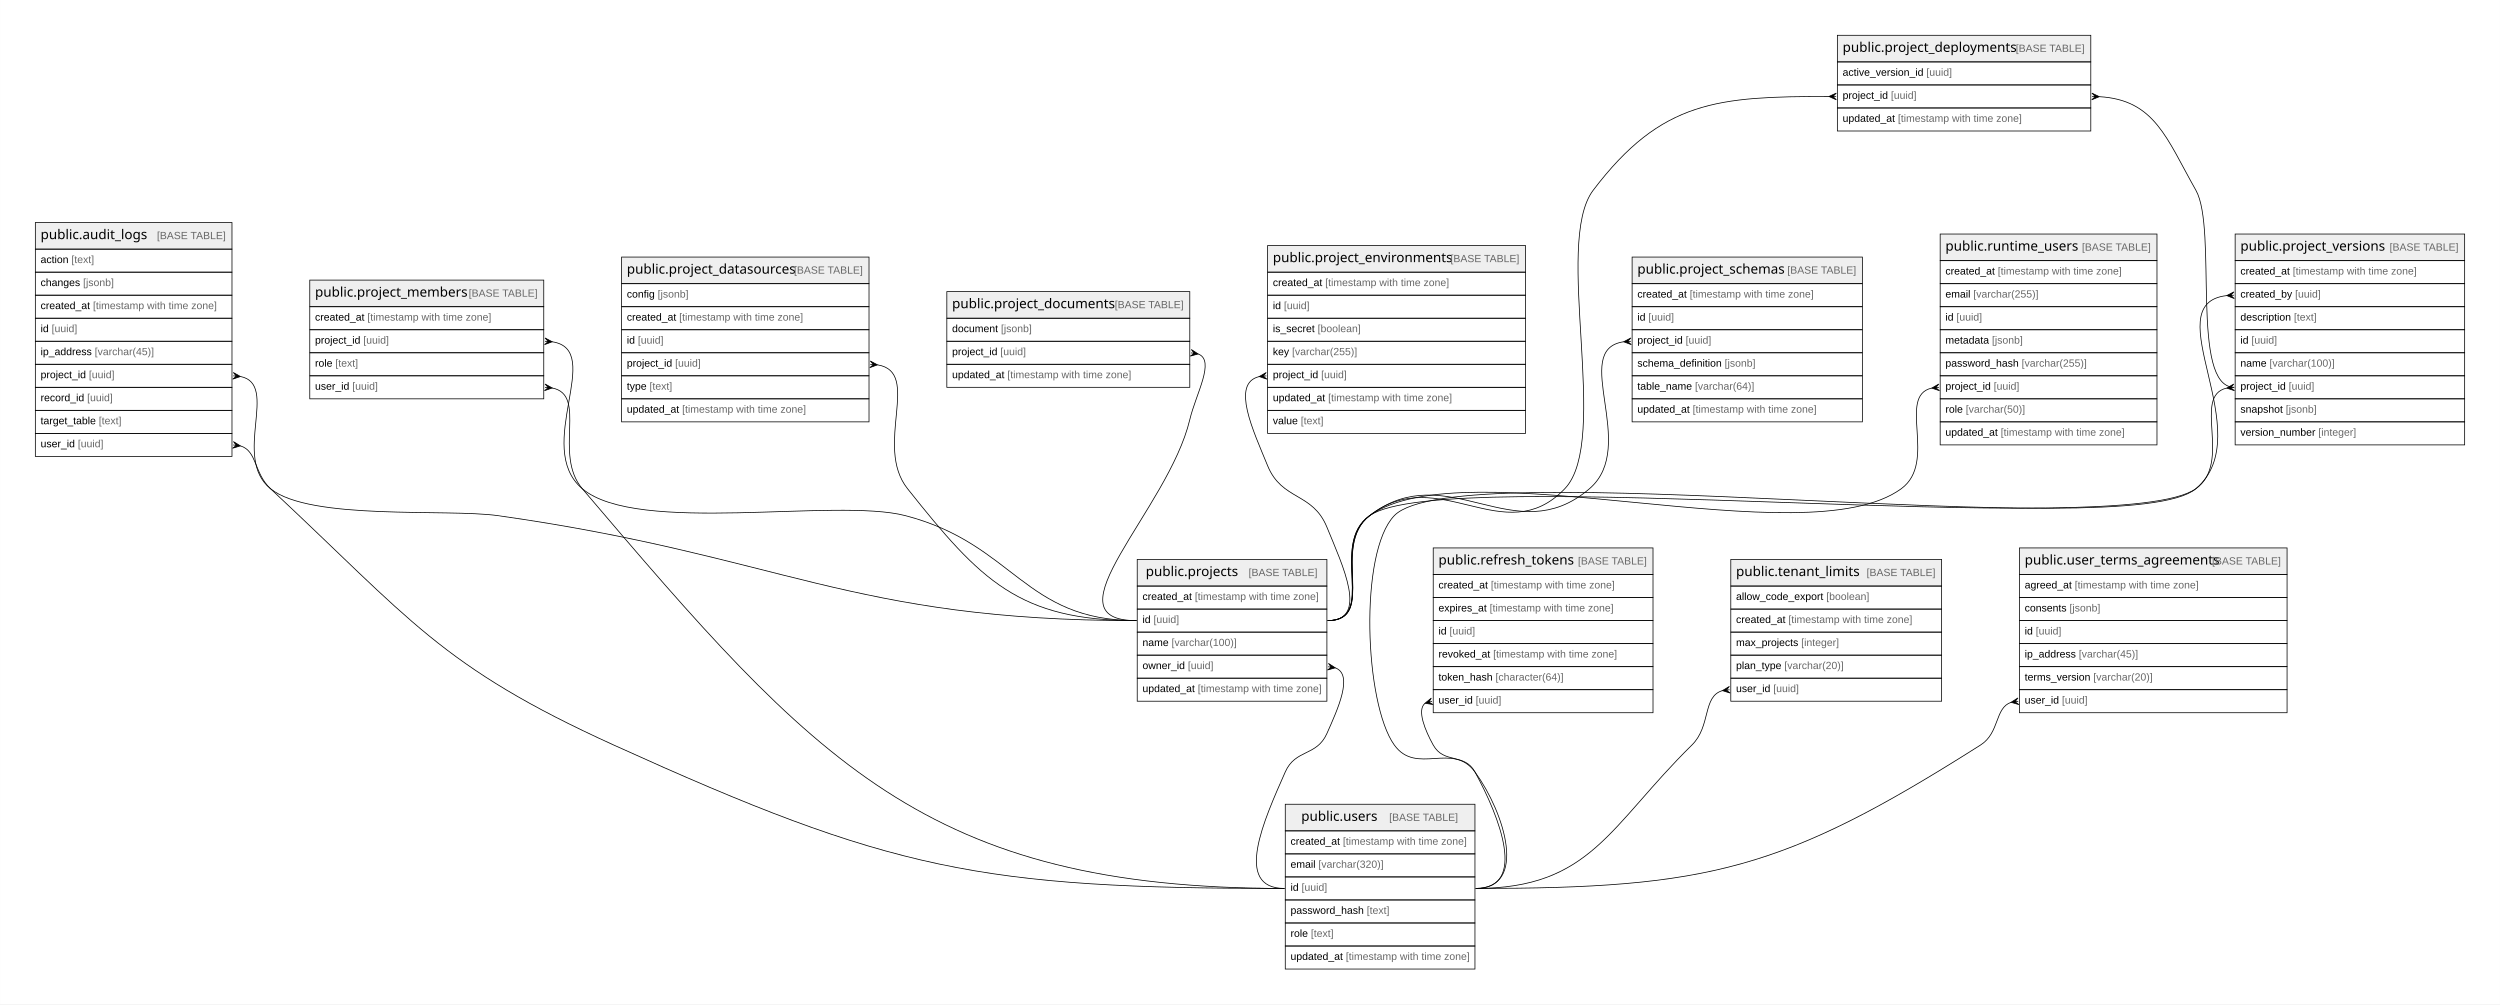
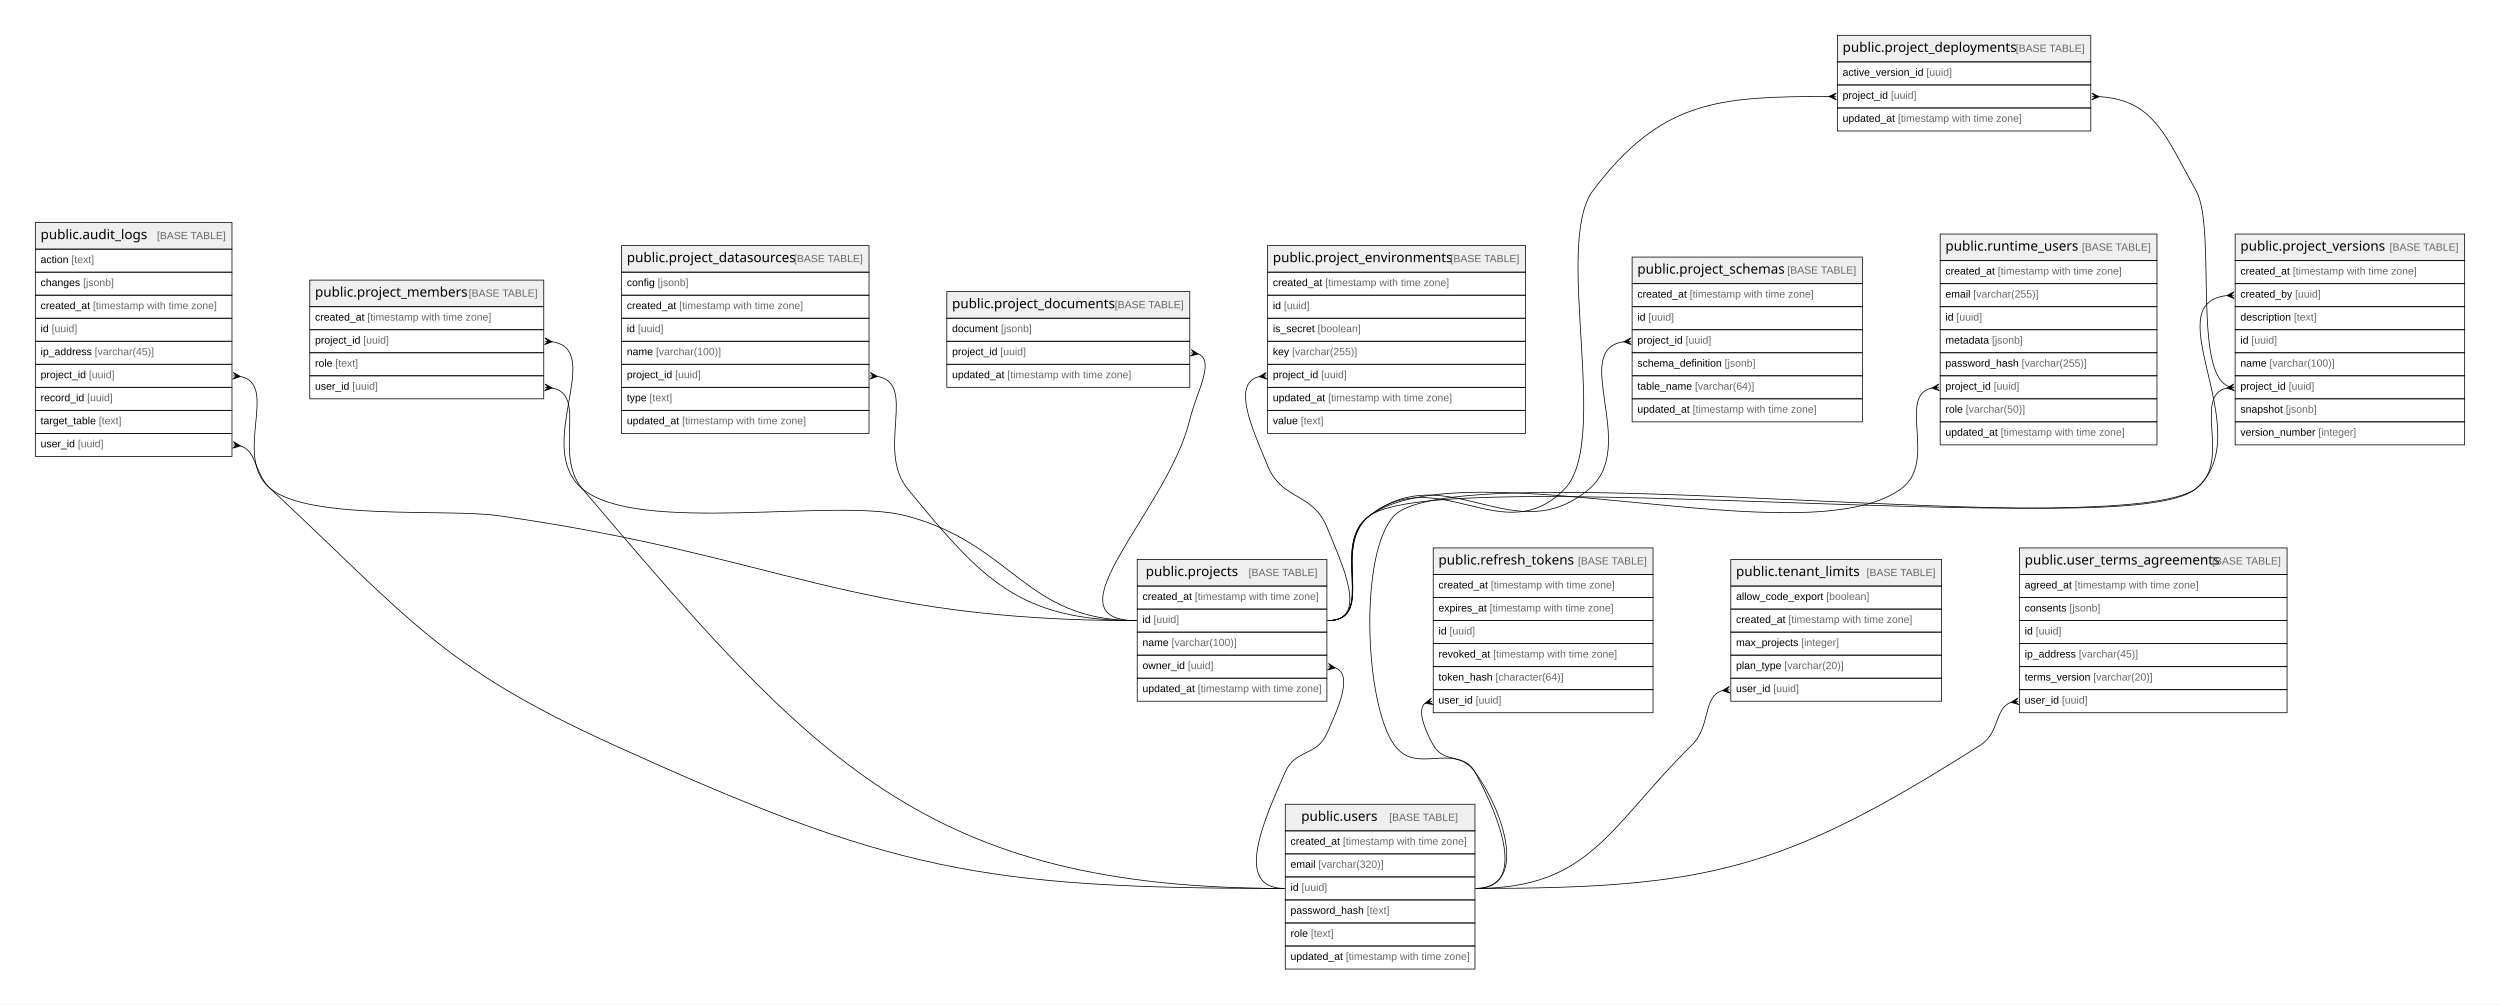
<svg xmlns="http://www.w3.org/2000/svg" width="3343pt" height="1343pt" viewBox="0.00 0.00 3343.36 1343.20">
  <g id="graph0" class="graph" transform="scale(1 1) rotate(0) translate(4 1339.2)">
    <polygon fill="white" stroke="none" points="-4,4 -4,-1339.2 3339.36,-1339.2 3339.36,4 -4,4" />
    <g id="node1" class="node">
      <polygon fill="#efefef" stroke="none" points="43.2,-1006 43.2,-1041.6 306.18,-1041.6 306.18,-1006 43.2,-1006" />
      <polygon fill="none" stroke="black" points="43.2,-1006 43.2,-1041.6 306.18,-1041.6 306.18,-1006 43.2,-1006" />
      <text text-anchor="start" x="50.2" y="-1019.4" font-family="Arial Bold" font-size="18.00">public.audit_logs</text>
      <text text-anchor="start" x="174.69" y="-1019.4" font-family="Arial" font-size="14.00">    </text>
      <text text-anchor="start" x="205.81" y="-1019.4" font-family="Arial" font-size="14.00" fill="#666666">[BASE TABLE]</text>
      <polygon fill="none" stroke="black" points="43.2,-975.2 43.2,-1006 306.18,-1006 306.18,-975.2 43.2,-975.2" />
      <text text-anchor="start" x="50.2" y="-987.4" font-family="Arial" font-size="14.00">action </text>
      <text text-anchor="start" x="91.45" y="-987.4" font-family="Arial" font-size="14.00" fill="#666666">[text]</text>
      <polygon fill="none" stroke="black" points="43.2,-944.4 43.2,-975.2 306.18,-975.2 306.18,-944.4 43.2,-944.4" />
      <text text-anchor="start" x="50.2" y="-956.6" font-family="Arial" font-size="14.00">changes </text>
      <text text-anchor="start" x="107.02" y="-956.6" font-family="Arial" font-size="14.00" fill="#666666">[jsonb]</text>
      <polygon fill="none" stroke="black" points="43.2,-913.6 43.2,-944.4 306.18,-944.4 306.18,-913.6 43.2,-913.6" />
      <text text-anchor="start" x="50.2" y="-925.8" font-family="Arial" font-size="14.00">created_at </text>
      <text text-anchor="start" x="120.25" y="-925.8" font-family="Arial" font-size="14.00" fill="#666666">[timestamp with time zone]</text>
      <polygon fill="none" stroke="black" points="43.2,-882.8 43.2,-913.6 306.18,-913.6 306.18,-882.8 43.2,-882.8" />
      <text text-anchor="start" x="50.2" y="-895" font-family="Arial" font-size="14.00">id </text>
      <text text-anchor="start" x="64.99" y="-895" font-family="Arial" font-size="14.00" fill="#666666">[uuid]</text>
      <polygon fill="none" stroke="black" points="43.2,-852 43.2,-882.8 306.18,-882.8 306.18,-852 43.2,-852" />
      <text text-anchor="start" x="50.2" y="-864.2" font-family="Arial" font-size="14.00">ip_address </text>
      <text text-anchor="start" x="122.58" y="-864.2" font-family="Arial" font-size="14.00" fill="#666666">[varchar(45)]</text>
      <polygon fill="none" stroke="black" points="43.2,-821.2 43.2,-852 306.18,-852 306.18,-821.2 43.2,-821.2" />
      <text text-anchor="start" x="50.2" y="-833.4" font-family="Arial" font-size="14.00">project_id </text>
      <text text-anchor="start" x="114.79" y="-833.4" font-family="Arial" font-size="14.00" fill="#666666">[uuid]</text>
      <polygon fill="none" stroke="black" points="43.2,-790.4 43.2,-821.2 306.18,-821.2 306.18,-790.4 43.2,-790.4" />
      <text text-anchor="start" x="50.2" y="-802.6" font-family="Arial" font-size="14.00">record_id </text>
      <text text-anchor="start" x="112.45" y="-802.6" font-family="Arial" font-size="14.00" fill="#666666">[uuid]</text>
      <polygon fill="none" stroke="black" points="43.2,-759.6 43.2,-790.4 306.18,-790.4 306.18,-759.6 43.2,-759.6" />
      <text text-anchor="start" x="50.2" y="-771.8" font-family="Arial" font-size="14.00">target_table </text>
      <text text-anchor="start" x="128.03" y="-771.8" font-family="Arial" font-size="14.00" fill="#666666">[text]</text>
      <polygon fill="none" stroke="black" points="43.2,-728.8 43.2,-759.6 306.18,-759.6 306.18,-728.8 43.2,-728.8" />
      <text text-anchor="start" x="50.2" y="-741" font-family="Arial" font-size="14.00">user_id </text>
      <text text-anchor="start" x="100.01" y="-741" font-family="Arial" font-size="14.00" fill="#666666">[uuid]</text>
    </g>
    <g id="node9" class="node">
      <polygon fill="#efefef" stroke="none" points="1516.85,-555.4 1516.85,-591 1770.53,-591 1770.53,-555.4 1516.85,-555.4" />
      <polygon fill="none" stroke="black" points="1516.85,-555.4 1516.85,-591 1770.53,-591 1770.53,-555.4 1516.85,-555.4" />
      <text text-anchor="start" x="1528.21" y="-568.8" font-family="Arial Bold" font-size="18.00">public.projects</text>
      <text text-anchor="start" x="1634.68" y="-568.8" font-family="Arial" font-size="14.00">    </text>
      <text text-anchor="start" x="1665.8" y="-568.8" font-family="Arial" font-size="14.00" fill="#666666">[BASE TABLE]</text>
      <polygon fill="none" stroke="black" points="1516.85,-524.6 1516.85,-555.4 1770.53,-555.4 1770.53,-524.6 1516.85,-524.6" />
      <text text-anchor="start" x="1523.85" y="-536.8" font-family="Arial" font-size="14.00">created_at </text>
      <text text-anchor="start" x="1593.9" y="-536.8" font-family="Arial" font-size="14.00" fill="#666666">[timestamp with time zone]</text>
      <polygon fill="none" stroke="black" points="1516.85,-493.8 1516.85,-524.6 1770.53,-524.6 1770.53,-493.8 1516.85,-493.8" />
      <text text-anchor="start" x="1523.85" y="-506" font-family="Arial" font-size="14.00">id </text>
      <text text-anchor="start" x="1538.63" y="-506" font-family="Arial" font-size="14.00" fill="#666666">[uuid]</text>
      <polygon fill="none" stroke="black" points="1516.85,-463 1516.85,-493.8 1770.53,-493.8 1770.53,-463 1516.85,-463" />
      <text text-anchor="start" x="1523.85" y="-475.2" font-family="Arial" font-size="14.00">name </text>
      <text text-anchor="start" x="1562.76" y="-475.2" font-family="Arial" font-size="14.00" fill="#666666">[varchar(100)]</text>
      <polygon fill="none" stroke="black" points="1516.85,-432.2 1516.85,-463 1770.53,-463 1770.53,-432.2 1516.85,-432.2" />
      <text text-anchor="start" x="1523.85" y="-444.4" font-family="Arial" font-size="14.00">owner_id </text>
      <text text-anchor="start" x="1584.55" y="-444.4" font-family="Arial" font-size="14.00" fill="#666666">[uuid]</text>
      <polygon fill="none" stroke="black" points="1516.85,-401.4 1516.85,-432.2 1770.53,-432.2 1770.53,-401.4 1516.85,-401.4" />
      <text text-anchor="start" x="1523.85" y="-413.6" font-family="Arial" font-size="14.00">updated_at </text>
      <text text-anchor="start" x="1597.81" y="-413.6" font-family="Arial" font-size="14.00" fill="#666666">[timestamp with time zone]</text>
    </g>
    <g id="edge2" class="edge">
      <path fill="none" stroke="black" d="M317.52,-835.67C370.11,-825.15 305.8,-727.82 357.69,-685.6 410.46,-642.67 594.33,-659.12 661.69,-649.6 1042.62,-595.76 1131.13,-509.2 1515.85,-509.2" />
      <polygon fill="black" stroke="black" points="317.47,-835.68 307.11,-832.09 312.16,-836.15 307.84,-836.54 307.84,-836.54 307.84,-836.54 312.16,-836.15 307.91,-841.05 317.47,-835.68" />
    </g>
    <g id="node14" class="node">
      <polygon fill="#efefef" stroke="none" points="1714.85,-228 1714.85,-263.6 1968.53,-263.6 1968.53,-228 1714.85,-228" />
      <polygon fill="none" stroke="black" points="1714.85,-228 1714.85,-263.6 1968.53,-263.6 1968.53,-228 1714.85,-228" />
      <text text-anchor="start" x="1736.2" y="-241.4" font-family="Arial Bold" font-size="18.00">public.users</text>
      <text text-anchor="start" x="1822.69" y="-241.4" font-family="Arial" font-size="14.00">    </text>
      <text text-anchor="start" x="1853.8" y="-241.4" font-family="Arial" font-size="14.00" fill="#666666">[BASE TABLE]</text>
      <polygon fill="none" stroke="black" points="1714.85,-197.2 1714.85,-228 1968.53,-228 1968.53,-197.2 1714.85,-197.2" />
      <text text-anchor="start" x="1721.85" y="-209.4" font-family="Arial" font-size="14.00">created_at </text>
      <text text-anchor="start" x="1791.9" y="-209.4" font-family="Arial" font-size="14.00" fill="#666666">[timestamp with time zone]</text>
      <polygon fill="none" stroke="black" points="1714.85,-166.4 1714.85,-197.2 1968.53,-197.2 1968.53,-166.4 1714.85,-166.4" />
      <text text-anchor="start" x="1721.85" y="-178.6" font-family="Arial" font-size="14.00">email </text>
      <text text-anchor="start" x="1759.19" y="-178.6" font-family="Arial" font-size="14.00" fill="#666666">[varchar(320)]</text>
      <polygon fill="none" stroke="black" points="1714.85,-135.6 1714.85,-166.4 1968.53,-166.4 1968.53,-135.6 1714.85,-135.6" />
      <text text-anchor="start" x="1721.85" y="-147.8" font-family="Arial" font-size="14.00">id </text>
      <text text-anchor="start" x="1736.63" y="-147.8" font-family="Arial" font-size="14.00" fill="#666666">[uuid]</text>
      <polygon fill="none" stroke="black" points="1714.85,-104.8 1714.85,-135.6 1968.53,-135.6 1968.53,-104.8 1714.85,-104.8" />
      <text text-anchor="start" x="1721.85" y="-117" font-family="Arial" font-size="14.00">password_hash </text>
      <text text-anchor="start" x="1823.8" y="-117" font-family="Arial" font-size="14.00" fill="#666666">[text]</text>
      <polygon fill="none" stroke="black" points="1714.85,-74 1714.85,-104.8 1968.53,-104.8 1968.53,-74 1714.85,-74" />
      <text text-anchor="start" x="1721.85" y="-86.2" font-family="Arial" font-size="14.00">role </text>
      <text text-anchor="start" x="1749.08" y="-86.2" font-family="Arial" font-size="14.00" fill="#666666">[text]</text>
      <polygon fill="none" stroke="black" points="1714.85,-43.2 1714.85,-74 1968.53,-74 1968.53,-43.2 1714.85,-43.2" />
      <text text-anchor="start" x="1721.85" y="-55.4" font-family="Arial" font-size="14.00">updated_at </text>
      <text text-anchor="start" x="1795.81" y="-55.4" font-family="Arial" font-size="14.00" fill="#666666">[timestamp with time zone]</text>
    </g>
    <g id="edge1" class="edge">
      <path fill="none" stroke="black" d="M317.3,-742.91C339.96,-736.39 335.39,-706.39 357.69,-685.6 543.91,-511.96 584.84,-448.03 816.69,-342.8 1187.99,-174.29 1306.1,-151 1713.85,-151" />
      <polygon fill="black" stroke="black" points="317.43,-742.9 306.94,-739.69 312.14,-743.57 307.84,-744.12 307.84,-744.12 307.84,-744.12 312.14,-743.57 308.08,-748.62 317.43,-742.9" />
    </g>
    <g id="node2" class="node">
-       <polygon fill="#efefef" stroke="none" points="827.23,-959.8 827.23,-995.4 1158.15,-995.4 1158.15,-959.8 827.23,-959.8" />
-       <polygon fill="none" stroke="black" points="827.23,-959.8 827.23,-995.4 1158.15,-995.4 1158.15,-959.8 827.23,-959.8" />
-       <text text-anchor="start" x="834.23" y="-973.2" font-family="Arial Bold" font-size="18.00">public.project_datasources</text>
-       <text text-anchor="start" x="1026.66" y="-973.2" font-family="Arial" font-size="14.00">    </text>
-       <text text-anchor="start" x="1057.78" y="-973.2" font-family="Arial" font-size="14.00" fill="#666666">[BASE TABLE]</text>
-       <polygon fill="none" stroke="black" points="827.23,-929 827.23,-959.8 1158.15,-959.8 1158.15,-929 827.23,-929" />
-       <text text-anchor="start" x="834.23" y="-941.2" font-family="Arial" font-size="14.00">config </text>
-       <text text-anchor="start" x="875.48" y="-941.2" font-family="Arial" font-size="14.00" fill="#666666">[jsonb]</text>
-       <polygon fill="none" stroke="black" points="827.23,-898.2 827.23,-929 1158.15,-929 1158.15,-898.2 827.23,-898.2" />
-       <text text-anchor="start" x="834.23" y="-910.4" font-family="Arial" font-size="14.00">created_at </text>
-       <text text-anchor="start" x="904.28" y="-910.4" font-family="Arial" font-size="14.00" fill="#666666">[timestamp with time zone]</text>
-       <polygon fill="none" stroke="black" points="827.23,-867.4 827.23,-898.2 1158.15,-898.2 1158.15,-867.4 827.23,-867.4" />
-       <text text-anchor="start" x="834.23" y="-879.6" font-family="Arial" font-size="14.00">id </text>
-       <text text-anchor="start" x="849.02" y="-879.6" font-family="Arial" font-size="14.00" fill="#666666">[uuid]</text>
-       <polygon fill="none" stroke="black" points="827.23,-836.6 827.23,-867.4 1158.15,-867.4 1158.15,-836.6 827.23,-836.6" />
-       <text text-anchor="start" x="834.23" y="-848.8" font-family="Arial" font-size="14.00">project_id </text>
-       <text text-anchor="start" x="898.82" y="-848.8" font-family="Arial" font-size="14.00" fill="#666666">[uuid]</text>
-       <polygon fill="none" stroke="black" points="827.23,-805.8 827.23,-836.6 1158.15,-836.6 1158.15,-805.8 827.23,-805.8" />
-       <text text-anchor="start" x="834.23" y="-818" font-family="Arial" font-size="14.00">type </text>
-       <text text-anchor="start" x="864.58" y="-818" font-family="Arial" font-size="14.00" fill="#666666">[text]</text>
-       <polygon fill="none" stroke="black" points="827.23,-775 827.23,-805.8 1158.15,-805.8 1158.15,-775 827.23,-775" />
-       <text text-anchor="start" x="834.23" y="-787.2" font-family="Arial" font-size="14.00">updated_at </text>
-       <text text-anchor="start" x="908.19" y="-787.2" font-family="Arial" font-size="14.00" fill="#666666">[timestamp with time zone]</text>
+       <polygon fill="#efefef" stroke="none" points="827.23,-975.2 827.23,-1010.8 1158.15,-1010.8 1158.15,-975.2 827.23,-975.2" />
+       <polygon fill="none" stroke="black" points="827.23,-975.2 827.23,-1010.8 1158.15,-1010.8 1158.15,-975.2 827.23,-975.2" />
+       <text text-anchor="start" x="834.23" y="-988.6" font-family="Arial Bold" font-size="18.00">public.project_datasources</text>
+       <text text-anchor="start" x="1026.66" y="-988.6" font-family="Arial" font-size="14.00">    </text>
+       <text text-anchor="start" x="1057.78" y="-988.6" font-family="Arial" font-size="14.00" fill="#666666">[BASE TABLE]</text>
+       <polygon fill="none" stroke="black" points="827.23,-944.4 827.23,-975.2 1158.15,-975.2 1158.15,-944.4 827.23,-944.4" />
+       <text text-anchor="start" x="834.23" y="-956.6" font-family="Arial" font-size="14.00">config </text>
+       <text text-anchor="start" x="875.48" y="-956.6" font-family="Arial" font-size="14.00" fill="#666666">[jsonb]</text>
+       <polygon fill="none" stroke="black" points="827.23,-913.6 827.23,-944.4 1158.15,-944.4 1158.15,-913.6 827.23,-913.6" />
+       <text text-anchor="start" x="834.23" y="-925.8" font-family="Arial" font-size="14.00">created_at </text>
+       <text text-anchor="start" x="904.28" y="-925.8" font-family="Arial" font-size="14.00" fill="#666666">[timestamp with time zone]</text>
+       <polygon fill="none" stroke="black" points="827.23,-882.8 827.23,-913.6 1158.15,-913.6 1158.15,-882.8 827.23,-882.8" />
+       <text text-anchor="start" x="834.23" y="-895" font-family="Arial" font-size="14.00">id </text>
+       <text text-anchor="start" x="849.02" y="-895" font-family="Arial" font-size="14.00" fill="#666666">[uuid]</text>
+       <polygon fill="none" stroke="black" points="827.23,-852 827.23,-882.8 1158.15,-882.8 1158.15,-852 827.23,-852" />
+       <text text-anchor="start" x="834.23" y="-864.2" font-family="Arial" font-size="14.00">name </text>
+       <text text-anchor="start" x="873.14" y="-864.2" font-family="Arial" font-size="14.00" fill="#666666">[varchar(100)]</text>
+       <polygon fill="none" stroke="black" points="827.23,-821.2 827.23,-852 1158.15,-852 1158.15,-821.2 827.23,-821.2" />
+       <text text-anchor="start" x="834.23" y="-833.4" font-family="Arial" font-size="14.00">project_id </text>
+       <text text-anchor="start" x="898.82" y="-833.4" font-family="Arial" font-size="14.00" fill="#666666">[uuid]</text>
+       <polygon fill="none" stroke="black" points="827.23,-790.4 827.23,-821.2 1158.15,-821.2 1158.15,-790.4 827.23,-790.4" />
+       <text text-anchor="start" x="834.23" y="-802.6" font-family="Arial" font-size="14.00">type </text>
+       <text text-anchor="start" x="864.58" y="-802.6" font-family="Arial" font-size="14.00" fill="#666666">[text]</text>
+       <polygon fill="none" stroke="black" points="827.23,-759.6 827.23,-790.4 1158.15,-790.4 1158.15,-759.6 827.23,-759.6" />
+       <text text-anchor="start" x="834.23" y="-771.8" font-family="Arial" font-size="14.00">updated_at </text>
+       <text text-anchor="start" x="908.19" y="-771.8" font-family="Arial" font-size="14.00" fill="#666666">[timestamp with time zone]</text>
    </g>
    <g id="edge3" class="edge">
-       <path fill="none" stroke="black" d="M1169.41,-851.26C1229.42,-841.77 1163.95,-743.16 1209.69,-685.6 1307.39,-562.65 1358.81,-509.2 1515.85,-509.2" />
-       <polygon fill="black" stroke="black" points="1169.46,-851.26 1159.16,-847.49 1164.13,-851.64 1159.81,-851.95 1159.81,-851.95 1159.81,-851.95 1164.13,-851.64 1159.8,-856.46 1169.46,-851.26" />
+       <path fill="none" stroke="black" d="M1169.25,-835.82C1223.36,-826.57 1167.25,-737.49 1209.69,-685.6 1309.11,-564.04 1358.81,-509.2 1515.85,-509.2" />
+       <polygon fill="black" stroke="black" points="1169.45,-835.8 1159.13,-832.09 1164.13,-836.21 1159.81,-836.55 1159.81,-836.55 1159.81,-836.55 1164.13,-836.21 1159.83,-841.06 1169.45,-835.8" />
    </g>
    <g id="node3" class="node">
      <polygon fill="#efefef" stroke="none" points="2453.22,-1256.4 2453.22,-1292 2792.16,-1292 2792.16,-1256.4 2453.22,-1256.4" />
      <polygon fill="none" stroke="black" points="2453.22,-1256.4 2453.22,-1292 2792.16,-1292 2792.16,-1256.4 2453.22,-1256.4" />
      <text text-anchor="start" x="2460.22" y="-1269.8" font-family="Arial Bold" font-size="18.00">public.project_deployments</text>
      <text text-anchor="start" x="2660.67" y="-1269.8" font-family="Arial" font-size="14.00">    </text>
      <text text-anchor="start" x="2691.79" y="-1269.8" font-family="Arial" font-size="14.00" fill="#666666">[BASE TABLE]</text>
      <polygon fill="none" stroke="black" points="2453.22,-1225.6 2453.22,-1256.4 2792.16,-1256.4 2792.16,-1225.6 2453.22,-1225.6" />
      <text text-anchor="start" x="2460.22" y="-1237.8" font-family="Arial" font-size="14.00">active_version_id </text>
      <text text-anchor="start" x="2572.28" y="-1237.8" font-family="Arial" font-size="14.00" fill="#666666">[uuid]</text>
      <polygon fill="none" stroke="black" points="2453.22,-1194.8 2453.22,-1225.6 2792.16,-1225.6 2792.16,-1194.8 2453.22,-1194.8" />
      <text text-anchor="start" x="2460.22" y="-1207" font-family="Arial" font-size="14.00">project_id </text>
      <text text-anchor="start" x="2524.81" y="-1207" font-family="Arial" font-size="14.00" fill="#666666">[uuid]</text>
      <polygon fill="none" stroke="black" points="2453.22,-1164 2453.22,-1194.8 2792.16,-1194.8 2792.16,-1164 2453.22,-1164" />
      <text text-anchor="start" x="2460.22" y="-1176.2" font-family="Arial" font-size="14.00">updated_at </text>
      <text text-anchor="start" x="2534.18" y="-1176.2" font-family="Arial" font-size="14.00" fill="#666666">[timestamp with time zone]</text>
    </g>
    <g id="node8" class="node">
      <polygon fill="#efefef" stroke="none" points="2985.21,-990.6 2985.21,-1026.2 3292.16,-1026.2 3292.16,-990.6 2985.21,-990.6" />
      <polygon fill="none" stroke="black" points="2985.21,-990.6 2985.21,-1026.2 3292.16,-1026.2 3292.16,-990.6 2985.21,-990.6" />
      <text text-anchor="start" x="2992.21" y="-1004" font-family="Arial Bold" font-size="18.00">public.project_versions</text>
      <text text-anchor="start" x="3160.67" y="-1004" font-family="Arial" font-size="14.00">    </text>
      <text text-anchor="start" x="3191.79" y="-1004" font-family="Arial" font-size="14.00" fill="#666666">[BASE TABLE]</text>
      <polygon fill="none" stroke="black" points="2985.21,-959.8 2985.21,-990.6 3292.16,-990.6 3292.16,-959.8 2985.21,-959.8" />
      <text text-anchor="start" x="2992.21" y="-972" font-family="Arial" font-size="14.00">created_at </text>
      <text text-anchor="start" x="3062.26" y="-972" font-family="Arial" font-size="14.00" fill="#666666">[timestamp with time zone]</text>
      <polygon fill="none" stroke="black" points="2985.21,-929 2985.21,-959.8 3292.16,-959.8 3292.16,-929 2985.21,-929" />
      <text text-anchor="start" x="2992.21" y="-941.2" font-family="Arial" font-size="14.00">created_by </text>
      <text text-anchor="start" x="3065.37" y="-941.2" font-family="Arial" font-size="14.00" fill="#666666">[uuid]</text>
      <polygon fill="none" stroke="black" points="2985.21,-898.2 2985.21,-929 3292.16,-929 3292.16,-898.2 2985.21,-898.2" />
      <text text-anchor="start" x="2992.21" y="-910.4" font-family="Arial" font-size="14.00">description </text>
      <text text-anchor="start" x="3063.81" y="-910.4" font-family="Arial" font-size="14.00" fill="#666666">[text]</text>
      <polygon fill="none" stroke="black" points="2985.21,-867.4 2985.21,-898.2 3292.16,-898.2 3292.16,-867.4 2985.21,-867.4" />
      <text text-anchor="start" x="2992.21" y="-879.6" font-family="Arial" font-size="14.00">id </text>
      <text text-anchor="start" x="3007" y="-879.6" font-family="Arial" font-size="14.00" fill="#666666">[uuid]</text>
      <polygon fill="none" stroke="black" points="2985.21,-836.6 2985.21,-867.4 3292.16,-867.4 3292.16,-836.6 2985.21,-836.6" />
      <text text-anchor="start" x="2992.21" y="-848.8" font-family="Arial" font-size="14.00">name </text>
      <text text-anchor="start" x="3031.12" y="-848.8" font-family="Arial" font-size="14.00" fill="#666666">[varchar(100)]</text>
      <polygon fill="none" stroke="black" points="2985.21,-805.8 2985.21,-836.6 3292.16,-836.6 3292.16,-805.8 2985.21,-805.8" />
      <text text-anchor="start" x="2992.21" y="-818" font-family="Arial" font-size="14.00">project_id </text>
      <text text-anchor="start" x="3056.81" y="-818" font-family="Arial" font-size="14.00" fill="#666666">[uuid]</text>
      <polygon fill="none" stroke="black" points="2985.21,-775 2985.21,-805.8 3292.16,-805.8 3292.16,-775 2985.21,-775" />
      <text text-anchor="start" x="2992.21" y="-787.2" font-family="Arial" font-size="14.00">snapshot </text>
      <text text-anchor="start" x="3052.92" y="-787.2" font-family="Arial" font-size="14.00" fill="#666666">[jsonb]</text>
      <polygon fill="none" stroke="black" points="2985.21,-744.2 2985.21,-775 3292.16,-775 3292.16,-744.2 2985.21,-744.2" />
      <text text-anchor="start" x="2992.21" y="-756.4" font-family="Arial" font-size="14.00">version_number </text>
      <text text-anchor="start" x="3096.49" y="-756.4" font-family="Arial" font-size="14.00" fill="#666666">[integer]</text>
    </g>
    <g id="edge5" class="edge">
      <path fill="none" stroke="black" d="M2803.54,-1209.91C2877.88,-1205.62 2893.33,-1154.21 2932.69,-1084.8 2962.13,-1032.88 2924.53,-821.2 2984.21,-821.2" />
      <polygon fill="black" stroke="black" points="2803.49,-1209.91 2793.37,-1205.69 2798.16,-1210.06 2793.83,-1210.18 2793.83,-1210.18 2793.83,-1210.18 2798.16,-1210.06 2793.62,-1214.69 2803.49,-1209.91" />
    </g>
    <g id="edge4" class="edge">
      <path fill="none" stroke="black" d="M2441.89,-1210.2C2293.72,-1210.05 2218.29,-1205.55 2126.69,-1084.8 2072.83,-1013.81 2150.36,-749.93 2088.69,-685.6 2007.65,-601.07 1919.93,-721.73 1827.69,-649.6 1774.75,-608.2 1838.74,-509.2 1771.53,-509.2" />
      <polygon fill="black" stroke="black" points="2441.88,-1210.2 2451.88,-1214.7 2447.22,-1210.2 2451.55,-1210.2 2451.55,-1210.2 2451.55,-1210.2 2447.22,-1210.2 2451.89,-1205.7 2441.88,-1210.2" />
    </g>
    <g id="node4" class="node">
      <polygon fill="#efefef" stroke="none" points="1262.22,-913.6 1262.22,-949.2 1587.16,-949.2 1587.16,-913.6 1262.22,-913.6" />
      <polygon fill="none" stroke="black" points="1262.22,-913.6 1262.22,-949.2 1587.16,-949.2 1587.16,-913.6 1262.22,-913.6" />
      <text text-anchor="start" x="1269.22" y="-927" font-family="Arial Bold" font-size="18.00">public.project_documents</text>
      <text text-anchor="start" x="1455.67" y="-927" font-family="Arial" font-size="14.00">    </text>
      <text text-anchor="start" x="1486.79" y="-927" font-family="Arial" font-size="14.00" fill="#666666">[BASE TABLE]</text>
      <polygon fill="none" stroke="black" points="1262.22,-882.8 1262.22,-913.6 1587.16,-913.6 1587.16,-882.8 1262.22,-882.8" />
      <text text-anchor="start" x="1269.22" y="-895" font-family="Arial" font-size="14.00">document </text>
      <text text-anchor="start" x="1334.59" y="-895" font-family="Arial" font-size="14.00" fill="#666666">[jsonb]</text>
      <polygon fill="none" stroke="black" points="1262.22,-852 1262.22,-882.8 1587.16,-882.8 1587.16,-852 1262.22,-852" />
      <text text-anchor="start" x="1269.22" y="-864.2" font-family="Arial" font-size="14.00">project_id </text>
      <text text-anchor="start" x="1333.81" y="-864.2" font-family="Arial" font-size="14.00" fill="#666666">[uuid]</text>
      <polygon fill="none" stroke="black" points="1262.22,-821.2 1262.22,-852 1587.16,-852 1587.16,-821.2 1262.22,-821.2" />
      <text text-anchor="start" x="1269.22" y="-833.4" font-family="Arial" font-size="14.00">updated_at </text>
      <text text-anchor="start" x="1343.18" y="-833.4" font-family="Arial" font-size="14.00" fill="#666666">[timestamp with time zone]</text>
    </g>
    <g id="edge6" class="edge">
      <path fill="none" stroke="black" d="M1598.46,-865.78C1621.49,-856.83 1595.37,-812.58 1587.16,-778 1558.62,-657.74 1392.25,-509.2 1515.85,-509.2" />
      <polygon fill="black" stroke="black" points="1598.37,-865.8 1587.79,-862.9 1593.1,-866.62 1588.82,-867.3 1588.82,-867.3 1588.82,-867.3 1593.1,-866.62 1589.19,-871.79 1598.37,-865.8" />
    </g>
    <g id="node5" class="node">
      <polygon fill="#efefef" stroke="none" points="1691.22,-975.2 1691.22,-1010.8 2036.16,-1010.8 2036.16,-975.2 1691.22,-975.2" />
      <polygon fill="none" stroke="black" points="1691.22,-975.2 1691.22,-1010.8 2036.16,-1010.8 2036.16,-975.2 1691.22,-975.2" />
      <text text-anchor="start" x="1698.22" y="-988.6" font-family="Arial Bold" font-size="18.00">public.project_environments</text>
      <text text-anchor="start" x="1904.67" y="-988.6" font-family="Arial" font-size="14.00">    </text>
      <text text-anchor="start" x="1935.78" y="-988.6" font-family="Arial" font-size="14.00" fill="#666666">[BASE TABLE]</text>
      <polygon fill="none" stroke="black" points="1691.22,-944.4 1691.22,-975.2 2036.16,-975.2 2036.16,-944.4 1691.22,-944.4" />
      <text text-anchor="start" x="1698.22" y="-956.6" font-family="Arial" font-size="14.00">created_at </text>
      <text text-anchor="start" x="1768.27" y="-956.6" font-family="Arial" font-size="14.00" fill="#666666">[timestamp with time zone]</text>
      <polygon fill="none" stroke="black" points="1691.22,-913.6 1691.22,-944.4 2036.16,-944.4 2036.16,-913.6 1691.22,-913.6" />
      <text text-anchor="start" x="1698.22" y="-925.8" font-family="Arial" font-size="14.00">id </text>
      <text text-anchor="start" x="1713.01" y="-925.8" font-family="Arial" font-size="14.00" fill="#666666">[uuid]</text>
      <polygon fill="none" stroke="black" points="1691.22,-882.8 1691.22,-913.6 2036.16,-913.6 2036.16,-882.8 1691.22,-882.8" />
      <text text-anchor="start" x="1698.22" y="-895" font-family="Arial" font-size="14.00">is_secret </text>
      <text text-anchor="start" x="1758.13" y="-895" font-family="Arial" font-size="14.00" fill="#666666">[boolean]</text>
      <polygon fill="none" stroke="black" points="1691.22,-852 1691.22,-882.8 2036.16,-882.8 2036.16,-852 1691.22,-852" />
      <text text-anchor="start" x="1698.22" y="-864.2" font-family="Arial" font-size="14.00">key </text>
      <text text-anchor="start" x="1723.9" y="-864.2" font-family="Arial" font-size="14.00" fill="#666666">[varchar(255)]</text>
      <polygon fill="none" stroke="black" points="1691.22,-821.2 1691.22,-852 2036.16,-852 2036.16,-821.2 1691.22,-821.2" />
      <text text-anchor="start" x="1698.22" y="-833.4" font-family="Arial" font-size="14.00">project_id </text>
      <text text-anchor="start" x="1762.81" y="-833.4" font-family="Arial" font-size="14.00" fill="#666666">[uuid]</text>
      <polygon fill="none" stroke="black" points="1691.22,-790.4 1691.22,-821.2 2036.16,-821.2 2036.16,-790.4 1691.22,-790.4" />
      <text text-anchor="start" x="1698.22" y="-802.6" font-family="Arial" font-size="14.00">updated_at </text>
      <text text-anchor="start" x="1772.18" y="-802.6" font-family="Arial" font-size="14.00" fill="#666666">[timestamp with time zone]</text>
      <polygon fill="none" stroke="black" points="1691.22,-759.6 1691.22,-790.4 2036.16,-790.4 2036.16,-759.6 1691.22,-759.6" />
      <text text-anchor="start" x="1698.22" y="-771.8" font-family="Arial" font-size="14.00">value </text>
      <text text-anchor="start" x="1735.58" y="-771.8" font-family="Arial" font-size="14.00" fill="#666666">[text]</text>
    </g>
    <g id="edge7" class="edge">
      <path fill="none" stroke="black" d="M1680.22,-835.58C1641.54,-826.76 1672.43,-762.38 1691.22,-716.4 1710.42,-669.41 1751.33,-681.2 1770.53,-634.2 1791.54,-582.77 1827.09,-509.2 1771.53,-509.2" />
      <polygon fill="black" stroke="black" points="1679.94,-835.55 1689.43,-841.04 1685.25,-836.09 1689.56,-836.53 1689.56,-836.53 1689.56,-836.53 1685.25,-836.09 1690.34,-832.09 1679.94,-835.55" />
    </g>
    <g id="node6" class="node">
      <polygon fill="#efefef" stroke="none" points="410.22,-929 410.22,-964.6 723.16,-964.6 723.16,-929 410.22,-929" />
      <polygon fill="none" stroke="black" points="410.22,-929 410.22,-964.6 723.16,-964.6 723.16,-929 410.22,-929" />
      <text text-anchor="start" x="417.22" y="-942.4" font-family="Arial Bold" font-size="18.00">public.project_members</text>
      <text text-anchor="start" x="591.67" y="-942.4" font-family="Arial" font-size="14.00">    </text>
      <text text-anchor="start" x="622.78" y="-942.4" font-family="Arial" font-size="14.00" fill="#666666">[BASE TABLE]</text>
      <polygon fill="none" stroke="black" points="410.22,-898.2 410.22,-929 723.16,-929 723.16,-898.2 410.22,-898.2" />
      <text text-anchor="start" x="417.22" y="-910.4" font-family="Arial" font-size="14.00">created_at </text>
      <text text-anchor="start" x="487.27" y="-910.4" font-family="Arial" font-size="14.00" fill="#666666">[timestamp with time zone]</text>
      <polygon fill="none" stroke="black" points="410.22,-867.4 410.22,-898.2 723.16,-898.2 723.16,-867.4 410.22,-867.4" />
      <text text-anchor="start" x="417.22" y="-879.6" font-family="Arial" font-size="14.00">project_id </text>
      <text text-anchor="start" x="481.81" y="-879.6" font-family="Arial" font-size="14.00" fill="#666666">[uuid]</text>
      <polygon fill="none" stroke="black" points="410.22,-836.6 410.22,-867.4 723.16,-867.4 723.16,-836.6 410.22,-836.6" />
      <text text-anchor="start" x="417.22" y="-848.8" font-family="Arial" font-size="14.00">role </text>
      <text text-anchor="start" x="444.46" y="-848.8" font-family="Arial" font-size="14.00" fill="#666666">[text]</text>
      <polygon fill="none" stroke="black" points="410.22,-805.8 410.22,-836.6 723.16,-836.6 723.16,-805.8 410.22,-805.8" />
      <text text-anchor="start" x="417.22" y="-818" font-family="Arial" font-size="14.00">user_id </text>
      <text text-anchor="start" x="467.03" y="-818" font-family="Arial" font-size="14.00" fill="#666666">[uuid]</text>
    </g>
    <g id="edge9" class="edge">
      <path fill="none" stroke="black" d="M734.31,-882.11C805.99,-871.55 708.41,-741.6 774.69,-685.6 848.27,-623.43 1113.46,-673.87 1206.69,-649.6 1352.73,-611.58 1364.94,-509.2 1515.85,-509.2" />
      <polygon fill="black" stroke="black" points="734.47,-882.1 724.19,-878.29 729.14,-882.46 724.82,-882.75 724.82,-882.75 724.82,-882.75 729.14,-882.46 724.79,-887.27 734.47,-882.1" />
    </g>
    <g id="edge8" class="edge">
      <path fill="none" stroke="black" d="M734.27,-820.33C782.31,-811.18 735.45,-731.71 774.69,-685.6 1085.94,-319.81 1233.56,-151 1713.85,-151" />
      <polygon fill="black" stroke="black" points="734.45,-820.32 724.1,-816.69 729.14,-820.77 724.82,-821.14 724.82,-821.14 724.82,-821.14 729.14,-820.77 724.87,-825.65 734.45,-820.32" />
    </g>
    <g id="node7" class="node">
      <polygon fill="#efefef" stroke="none" points="2178.72,-959.8 2178.72,-995.4 2486.66,-995.4 2486.66,-959.8 2178.72,-959.8" />
      <polygon fill="none" stroke="black" points="2178.72,-959.8 2178.72,-995.4 2486.66,-995.4 2486.66,-959.8 2178.72,-959.8" />
      <text text-anchor="start" x="2185.72" y="-973.2" font-family="Arial Bold" font-size="18.00">public.project_schemas</text>
      <text text-anchor="start" x="2355.17" y="-973.2" font-family="Arial" font-size="14.00">    </text>
      <text text-anchor="start" x="2386.28" y="-973.2" font-family="Arial" font-size="14.00" fill="#666666">[BASE TABLE]</text>
      <polygon fill="none" stroke="black" points="2178.72,-929 2178.72,-959.8 2486.66,-959.8 2486.66,-929 2178.72,-929" />
      <text text-anchor="start" x="2185.72" y="-941.2" font-family="Arial" font-size="14.00">created_at </text>
      <text text-anchor="start" x="2255.77" y="-941.2" font-family="Arial" font-size="14.00" fill="#666666">[timestamp with time zone]</text>
      <polygon fill="none" stroke="black" points="2178.72,-898.2 2178.72,-929 2486.66,-929 2486.66,-898.2 2178.72,-898.2" />
      <text text-anchor="start" x="2185.72" y="-910.4" font-family="Arial" font-size="14.00">id </text>
      <text text-anchor="start" x="2200.51" y="-910.4" font-family="Arial" font-size="14.00" fill="#666666">[uuid]</text>
      <polygon fill="none" stroke="black" points="2178.72,-867.4 2178.72,-898.2 2486.66,-898.2 2486.66,-867.4 2178.72,-867.4" />
      <text text-anchor="start" x="2185.72" y="-879.6" font-family="Arial" font-size="14.00">project_id </text>
      <text text-anchor="start" x="2250.31" y="-879.6" font-family="Arial" font-size="14.00" fill="#666666">[uuid]</text>
      <polygon fill="none" stroke="black" points="2178.72,-836.6 2178.72,-867.4 2486.66,-867.4 2486.66,-836.6 2178.72,-836.6" />
      <text text-anchor="start" x="2185.72" y="-848.8" font-family="Arial" font-size="14.00">schema_definition </text>
      <text text-anchor="start" x="2302.46" y="-848.8" font-family="Arial" font-size="14.00" fill="#666666">[jsonb]</text>
      <polygon fill="none" stroke="black" points="2178.72,-805.8 2178.72,-836.6 2486.66,-836.6 2486.66,-805.8 2178.72,-805.8" />
      <text text-anchor="start" x="2185.72" y="-818" font-family="Arial" font-size="14.00">table_name </text>
      <text text-anchor="start" x="2262.78" y="-818" font-family="Arial" font-size="14.00" fill="#666666">[varchar(64)]</text>
      <polygon fill="none" stroke="black" points="2178.72,-775 2178.72,-805.8 2486.66,-805.8 2486.66,-775 2178.72,-775" />
      <text text-anchor="start" x="2185.72" y="-787.2" font-family="Arial" font-size="14.00">updated_at </text>
      <text text-anchor="start" x="2259.68" y="-787.2" font-family="Arial" font-size="14.00" fill="#666666">[timestamp with time zone]</text>
    </g>
    <g id="edge10" class="edge">
      <path fill="none" stroke="black" d="M2167.47,-882.12C2094.87,-871.62 2188.07,-742.42 2121.69,-685.6 2021.68,-600 1932,-729.9 1827.69,-649.6 1774.43,-608.6 1838.74,-509.2 1771.53,-509.2" />
      <polygon fill="black" stroke="black" points="2167.41,-882.11 2177.09,-887.27 2172.73,-882.47 2177.05,-882.76 2177.05,-882.76 2177.05,-882.76 2172.73,-882.47 2177.69,-878.29 2167.41,-882.11" />
    </g>
    <g id="edge12" class="edge">
      <path fill="none" stroke="black" d="M2973.88,-820.16C2927.23,-809.54 2981.98,-720.8 2932.69,-685.6 2832.72,-614.21 1928.28,-720.12 1827.69,-649.6 1772.66,-611.02 1838.74,-509.2 1771.53,-509.2" />
      <polygon fill="black" stroke="black" points="2973.93,-820.16 2983.43,-825.64 2979.24,-820.7 2983.55,-821.13 2983.55,-821.13 2983.55,-821.13 2979.24,-820.7 2984.33,-816.69 2973.93,-820.16" />
    </g>
    <g id="edge11" class="edge">
      <path fill="none" stroke="black" d="M2974,-943.87C2876.39,-933.07 3019.3,-759.13 2932.69,-685.6 2841.84,-608.47 1943.53,-735.27 1860.69,-649.6 1813.3,-600.59 1820.84,-398.12 1860.69,-342.8 1890.22,-301.8 1938.86,-347.7 1968.53,-306.8 2009.19,-250.75 2038.78,-151 1969.53,-151" />
      <polygon fill="black" stroke="black" points="2973.89,-943.87 2983.65,-948.88 2979.22,-944.14 2983.55,-944.37 2983.55,-944.37 2983.55,-944.37 2979.22,-944.14 2984.11,-939.89 2973.89,-943.87" />
    </g>
    <g id="edge13" class="edge">
      <path fill="none" stroke="black" d="M1781.72,-446.03C1806.36,-436.99 1785.03,-390.82 1770.53,-358.2 1756.85,-327.42 1728.45,-337.61 1714.85,-306.8 1686.87,-243.46 1644.6,-151 1713.85,-151" />
      <polygon fill="black" stroke="black" points="1781.74,-446.03 1771.18,-443.1 1776.47,-446.84 1772.19,-447.5 1772.19,-447.5 1772.19,-447.5 1776.47,-446.84 1772.55,-452 1781.74,-446.03" />
    </g>
    <g id="node10" class="node">
      <polygon fill="#efefef" stroke="none" points="1912.72,-570.8 1912.72,-606.4 2206.66,-606.4 2206.66,-570.8 1912.72,-570.8" />
      <polygon fill="none" stroke="black" points="1912.72,-570.8 1912.72,-606.4 2206.66,-606.4 2206.66,-570.8 1912.72,-570.8" />
      <text text-anchor="start" x="1919.72" y="-584.2" font-family="Arial Bold" font-size="18.00">public.refresh_tokens</text>
      <text text-anchor="start" x="2075.17" y="-584.2" font-family="Arial" font-size="14.00">    </text>
      <text text-anchor="start" x="2106.29" y="-584.2" font-family="Arial" font-size="14.00" fill="#666666">[BASE TABLE]</text>
      <polygon fill="none" stroke="black" points="1912.72,-540 1912.72,-570.8 2206.66,-570.8 2206.66,-540 1912.72,-540" />
      <text text-anchor="start" x="1919.72" y="-552.2" font-family="Arial" font-size="14.00">created_at </text>
      <text text-anchor="start" x="1989.77" y="-552.2" font-family="Arial" font-size="14.00" fill="#666666">[timestamp with time zone]</text>
      <polygon fill="none" stroke="black" points="1912.72,-509.2 1912.72,-540 2206.66,-540 2206.66,-509.2 1912.72,-509.2" />
      <text text-anchor="start" x="1919.72" y="-521.4" font-family="Arial" font-size="14.00">expires_at </text>
      <text text-anchor="start" x="1988.2" y="-521.4" font-family="Arial" font-size="14.00" fill="#666666">[timestamp with time zone]</text>
      <polygon fill="none" stroke="black" points="1912.72,-478.4 1912.72,-509.2 2206.66,-509.2 2206.66,-478.4 1912.72,-478.4" />
      <text text-anchor="start" x="1919.72" y="-490.6" font-family="Arial" font-size="14.00">id </text>
      <text text-anchor="start" x="1934.5" y="-490.6" font-family="Arial" font-size="14.00" fill="#666666">[uuid]</text>
      <polygon fill="none" stroke="black" points="1912.72,-447.6 1912.72,-478.4 2206.66,-478.4 2206.66,-447.6 1912.72,-447.6" />
      <text text-anchor="start" x="1919.72" y="-459.8" font-family="Arial" font-size="14.00">revoked_at </text>
      <text text-anchor="start" x="1992.88" y="-459.8" font-family="Arial" font-size="14.00" fill="#666666">[timestamp with time zone]</text>
      <polygon fill="none" stroke="black" points="1912.72,-416.8 1912.72,-447.6 2206.66,-447.6 2206.66,-416.8 1912.72,-416.8" />
      <text text-anchor="start" x="1919.72" y="-429" font-family="Arial" font-size="14.00">token_hash </text>
      <text text-anchor="start" x="1996" y="-429" font-family="Arial" font-size="14.00" fill="#666666">[character(64)]</text>
      <polygon fill="none" stroke="black" points="1912.72,-386 1912.72,-416.8 2206.66,-416.8 2206.66,-386 1912.72,-386" />
      <text text-anchor="start" x="1919.72" y="-398.2" font-family="Arial" font-size="14.00">user_id </text>
      <text text-anchor="start" x="1969.52" y="-398.2" font-family="Arial" font-size="14.00" fill="#666666">[uuid]</text>
    </g>
    <g id="edge14" class="edge">
      <path fill="none" stroke="black" d="M1901.98,-398.72C1890.34,-389.99 1902.14,-361.83 1912.72,-342.8 1927.06,-317 1954.32,-332.67 1968.53,-306.8 2001.86,-246.1 2038.78,-151 1969.53,-151" />
      <polygon fill="black" stroke="black" points="1901.75,-398.66 1910.2,-405.65 1906.9,-400.07 1911.07,-401.22 1911.07,-401.22 1911.07,-401.22 1906.9,-400.07 1912.59,-396.97 1901.75,-398.66" />
    </g>
    <g id="node11" class="node">
      <polygon fill="#efefef" stroke="none" points="2590.71,-990.6 2590.71,-1026.2 2880.67,-1026.2 2880.67,-990.6 2590.71,-990.6" />
      <polygon fill="none" stroke="black" points="2590.71,-990.6 2590.71,-1026.2 2880.67,-1026.2 2880.67,-990.6 2590.71,-990.6" />
      <text text-anchor="start" x="2597.71" y="-1004" font-family="Arial Bold" font-size="18.00">public.runtime_users</text>
      <text text-anchor="start" x="2749.18" y="-1004" font-family="Arial" font-size="14.00">    </text>
      <text text-anchor="start" x="2780.3" y="-1004" font-family="Arial" font-size="14.00" fill="#666666">[BASE TABLE]</text>
      <polygon fill="none" stroke="black" points="2590.71,-959.8 2590.71,-990.6 2880.67,-990.6 2880.67,-959.8 2590.71,-959.8" />
      <text text-anchor="start" x="2597.71" y="-972" font-family="Arial" font-size="14.00">created_at </text>
      <text text-anchor="start" x="2667.76" y="-972" font-family="Arial" font-size="14.00" fill="#666666">[timestamp with time zone]</text>
      <polygon fill="none" stroke="black" points="2590.71,-929 2590.71,-959.8 2880.67,-959.8 2880.67,-929 2590.71,-929" />
      <text text-anchor="start" x="2597.71" y="-941.2" font-family="Arial" font-size="14.00">email </text>
      <text text-anchor="start" x="2635.05" y="-941.2" font-family="Arial" font-size="14.00" fill="#666666">[varchar(255)]</text>
      <polygon fill="none" stroke="black" points="2590.71,-898.2 2590.71,-929 2880.67,-929 2880.67,-898.2 2590.71,-898.2" />
      <text text-anchor="start" x="2597.71" y="-910.4" font-family="Arial" font-size="14.00">id </text>
      <text text-anchor="start" x="2612.49" y="-910.4" font-family="Arial" font-size="14.00" fill="#666666">[uuid]</text>
      <polygon fill="none" stroke="black" points="2590.71,-867.4 2590.71,-898.2 2880.67,-898.2 2880.67,-867.4 2590.71,-867.4" />
      <text text-anchor="start" x="2597.71" y="-879.6" font-family="Arial" font-size="14.00">metadata </text>
      <text text-anchor="start" x="2659.97" y="-879.6" font-family="Arial" font-size="14.00" fill="#666666">[jsonb]</text>
      <polygon fill="none" stroke="black" points="2590.71,-836.6 2590.71,-867.4 2880.67,-867.4 2880.67,-836.6 2590.71,-836.6" />
      <text text-anchor="start" x="2597.71" y="-848.8" font-family="Arial" font-size="14.00">password_hash </text>
      <text text-anchor="start" x="2699.66" y="-848.8" font-family="Arial" font-size="14.00" fill="#666666">[varchar(255)]</text>
      <polygon fill="none" stroke="black" points="2590.71,-805.8 2590.71,-836.6 2880.67,-836.6 2880.67,-805.8 2590.71,-805.8" />
      <text text-anchor="start" x="2597.71" y="-818" font-family="Arial" font-size="14.00">project_id </text>
      <text text-anchor="start" x="2662.3" y="-818" font-family="Arial" font-size="14.00" fill="#666666">[uuid]</text>
      <polygon fill="none" stroke="black" points="2590.71,-775 2590.71,-805.8 2880.67,-805.8 2880.67,-775 2590.71,-775" />
      <text text-anchor="start" x="2597.71" y="-787.2" font-family="Arial" font-size="14.00">role </text>
      <text text-anchor="start" x="2624.94" y="-787.2" font-family="Arial" font-size="14.00" fill="#666666">[varchar(50)]</text>
      <polygon fill="none" stroke="black" points="2590.71,-744.2 2590.71,-775 2880.67,-775 2880.67,-744.2 2590.71,-744.2" />
      <text text-anchor="start" x="2597.71" y="-756.4" font-family="Arial" font-size="14.00">updated_at </text>
      <text text-anchor="start" x="2671.67" y="-756.4" font-family="Arial" font-size="14.00" fill="#666666">[timestamp with time zone]</text>
    </g>
    <g id="edge15" class="edge">
      <path fill="none" stroke="black" d="M2579.38,-820.16C2532.8,-809.6 2587.54,-721.28 2538.69,-685.6 2410.93,-592.3 1956.41,-741.58 1827.69,-649.6 1773.01,-610.53 1838.74,-509.2 1771.53,-509.2" />
      <polygon fill="black" stroke="black" points="2579.43,-820.17 2588.93,-825.64 2584.73,-820.7 2589.04,-821.13 2589.04,-821.13 2589.04,-821.13 2584.73,-820.7 2589.83,-816.69 2579.43,-820.17" />
    </g>
    <g id="node12" class="node">
      <polygon fill="#efefef" stroke="none" points="2310.7,-555.4 2310.7,-591 2592.67,-591 2592.67,-555.4 2310.7,-555.4" />
      <polygon fill="none" stroke="black" points="2310.7,-555.4 2310.7,-591 2592.67,-591 2592.67,-555.4 2310.7,-555.4" />
      <text text-anchor="start" x="2317.7" y="-568.8" font-family="Arial Bold" font-size="18.00">public.tenant_limits</text>
      <text text-anchor="start" x="2461.18" y="-568.8" font-family="Arial" font-size="14.00">    </text>
      <text text-anchor="start" x="2492.3" y="-568.8" font-family="Arial" font-size="14.00" fill="#666666">[BASE TABLE]</text>
      <polygon fill="none" stroke="black" points="2310.7,-524.6 2310.7,-555.4 2592.67,-555.4 2592.67,-524.6 2310.7,-524.6" />
      <text text-anchor="start" x="2317.7" y="-536.8" font-family="Arial" font-size="14.00">allow_code_export </text>
      <text text-anchor="start" x="2438.34" y="-536.8" font-family="Arial" font-size="14.00" fill="#666666">[boolean]</text>
      <polygon fill="none" stroke="black" points="2310.7,-493.8 2310.7,-524.6 2592.67,-524.6 2592.67,-493.8 2310.7,-493.8" />
      <text text-anchor="start" x="2317.7" y="-506" font-family="Arial" font-size="14.00">created_at </text>
      <text text-anchor="start" x="2387.75" y="-506" font-family="Arial" font-size="14.00" fill="#666666">[timestamp with time zone]</text>
      <polygon fill="none" stroke="black" points="2310.7,-463 2310.7,-493.8 2592.67,-493.8 2592.67,-463 2310.7,-463" />
      <text text-anchor="start" x="2317.7" y="-475.2" font-family="Arial" font-size="14.00">max_projects </text>
      <text text-anchor="start" x="2404.85" y="-475.2" font-family="Arial" font-size="14.00" fill="#666666">[integer]</text>
      <polygon fill="none" stroke="black" points="2310.7,-432.2 2310.7,-463 2592.67,-463 2592.67,-432.2 2310.7,-432.2" />
      <text text-anchor="start" x="2317.7" y="-444.4" font-family="Arial" font-size="14.00">plan_type </text>
      <text text-anchor="start" x="2382.31" y="-444.4" font-family="Arial" font-size="14.00" fill="#666666">[varchar(20)]</text>
      <polygon fill="none" stroke="black" points="2310.7,-401.4 2310.7,-432.2 2592.67,-432.2 2592.67,-401.4 2310.7,-401.4" />
      <text text-anchor="start" x="2317.7" y="-413.6" font-family="Arial" font-size="14.00">user_id </text>
      <text text-anchor="start" x="2367.51" y="-413.6" font-family="Arial" font-size="14.00" fill="#666666">[uuid]</text>
    </g>
    <g id="edge16" class="edge">
      <path fill="none" stroke="black" d="M2299.55,-415.54C2272.72,-407.99 2284.4,-368.06 2258.69,-342.8 2148.67,-234.73 2123.75,-151 1969.53,-151" />
      <polygon fill="black" stroke="black" points="2299.45,-415.53 2308.82,-421.22 2304.74,-416.19 2309.04,-416.72 2309.04,-416.72 2309.04,-416.72 2304.74,-416.19 2309.92,-412.29 2299.45,-415.53" />
    </g>
    <g id="node13" class="node">
      <polygon fill="#efefef" stroke="none" points="2696.73,-570.8 2696.73,-606.4 3054.65,-606.4 3054.65,-570.8 2696.73,-570.8" />
      <polygon fill="none" stroke="black" points="2696.73,-570.8 2696.73,-606.4 3054.65,-606.4 3054.65,-570.8 2696.73,-570.8" />
      <text text-anchor="start" x="2703.73" y="-584.2" font-family="Arial Bold" font-size="18.00">public.user_terms_agreements</text>
      <text text-anchor="start" x="2923.16" y="-584.2" font-family="Arial" font-size="14.00">    </text>
      <text text-anchor="start" x="2954.28" y="-584.2" font-family="Arial" font-size="14.00" fill="#666666">[BASE TABLE]</text>
      <polygon fill="none" stroke="black" points="2696.73,-540 2696.73,-570.8 3054.65,-570.8 3054.65,-540 2696.73,-540" />
      <text text-anchor="start" x="2703.73" y="-552.2" font-family="Arial" font-size="14.00">agreed_at </text>
      <text text-anchor="start" x="2770.67" y="-552.2" font-family="Arial" font-size="14.00" fill="#666666">[timestamp with time zone]</text>
      <polygon fill="none" stroke="black" points="2696.73,-509.2 2696.73,-540 3054.65,-540 3054.65,-509.2 2696.73,-509.2" />
      <text text-anchor="start" x="2703.73" y="-521.4" font-family="Arial" font-size="14.00">consents </text>
      <text text-anchor="start" x="2763.65" y="-521.4" font-family="Arial" font-size="14.00" fill="#666666">[jsonb]</text>
      <polygon fill="none" stroke="black" points="2696.73,-478.4 2696.73,-509.2 3054.65,-509.2 3054.65,-478.4 2696.73,-478.4" />
      <text text-anchor="start" x="2703.73" y="-490.6" font-family="Arial" font-size="14.00">id </text>
      <text text-anchor="start" x="2718.52" y="-490.6" font-family="Arial" font-size="14.00" fill="#666666">[uuid]</text>
      <polygon fill="none" stroke="black" points="2696.73,-447.6 2696.73,-478.4 3054.65,-478.4 3054.65,-447.6 2696.73,-447.6" />
      <text text-anchor="start" x="2703.73" y="-459.8" font-family="Arial" font-size="14.00">ip_address </text>
      <text text-anchor="start" x="2776.11" y="-459.8" font-family="Arial" font-size="14.00" fill="#666666">[varchar(45)]</text>
      <polygon fill="none" stroke="black" points="2696.73,-416.8 2696.73,-447.6 3054.65,-447.6 3054.65,-416.8 2696.73,-416.8" />
      <text text-anchor="start" x="2703.73" y="-429" font-family="Arial" font-size="14.00">terms_version </text>
      <text text-anchor="start" x="2795.54" y="-429" font-family="Arial" font-size="14.00" fill="#666666">[varchar(20)]</text>
      <polygon fill="none" stroke="black" points="2696.73,-386 2696.73,-416.8 3054.65,-416.8 3054.65,-386 2696.73,-386" />
      <text text-anchor="start" x="2703.73" y="-398.2" font-family="Arial" font-size="14.00">user_id </text>
      <text text-anchor="start" x="2753.54" y="-398.2" font-family="Arial" font-size="14.00" fill="#666666">[uuid]</text>
    </g>
    <g id="edge17" class="edge">
      <path fill="none" stroke="black" d="M2685.68,-399.95C2663.52,-392.59 2670.55,-359.21 2644.69,-342.8 2381.31,-175.65 2281.47,-151 1969.53,-151" />
      <polygon fill="black" stroke="black" points="2685.5,-399.92 2694.75,-405.81 2690.78,-400.68 2695.07,-401.3 2695.07,-401.3 2695.07,-401.3 2690.78,-400.68 2696.04,-396.9 2685.5,-399.92" />
    </g>
  </g>
</svg>
